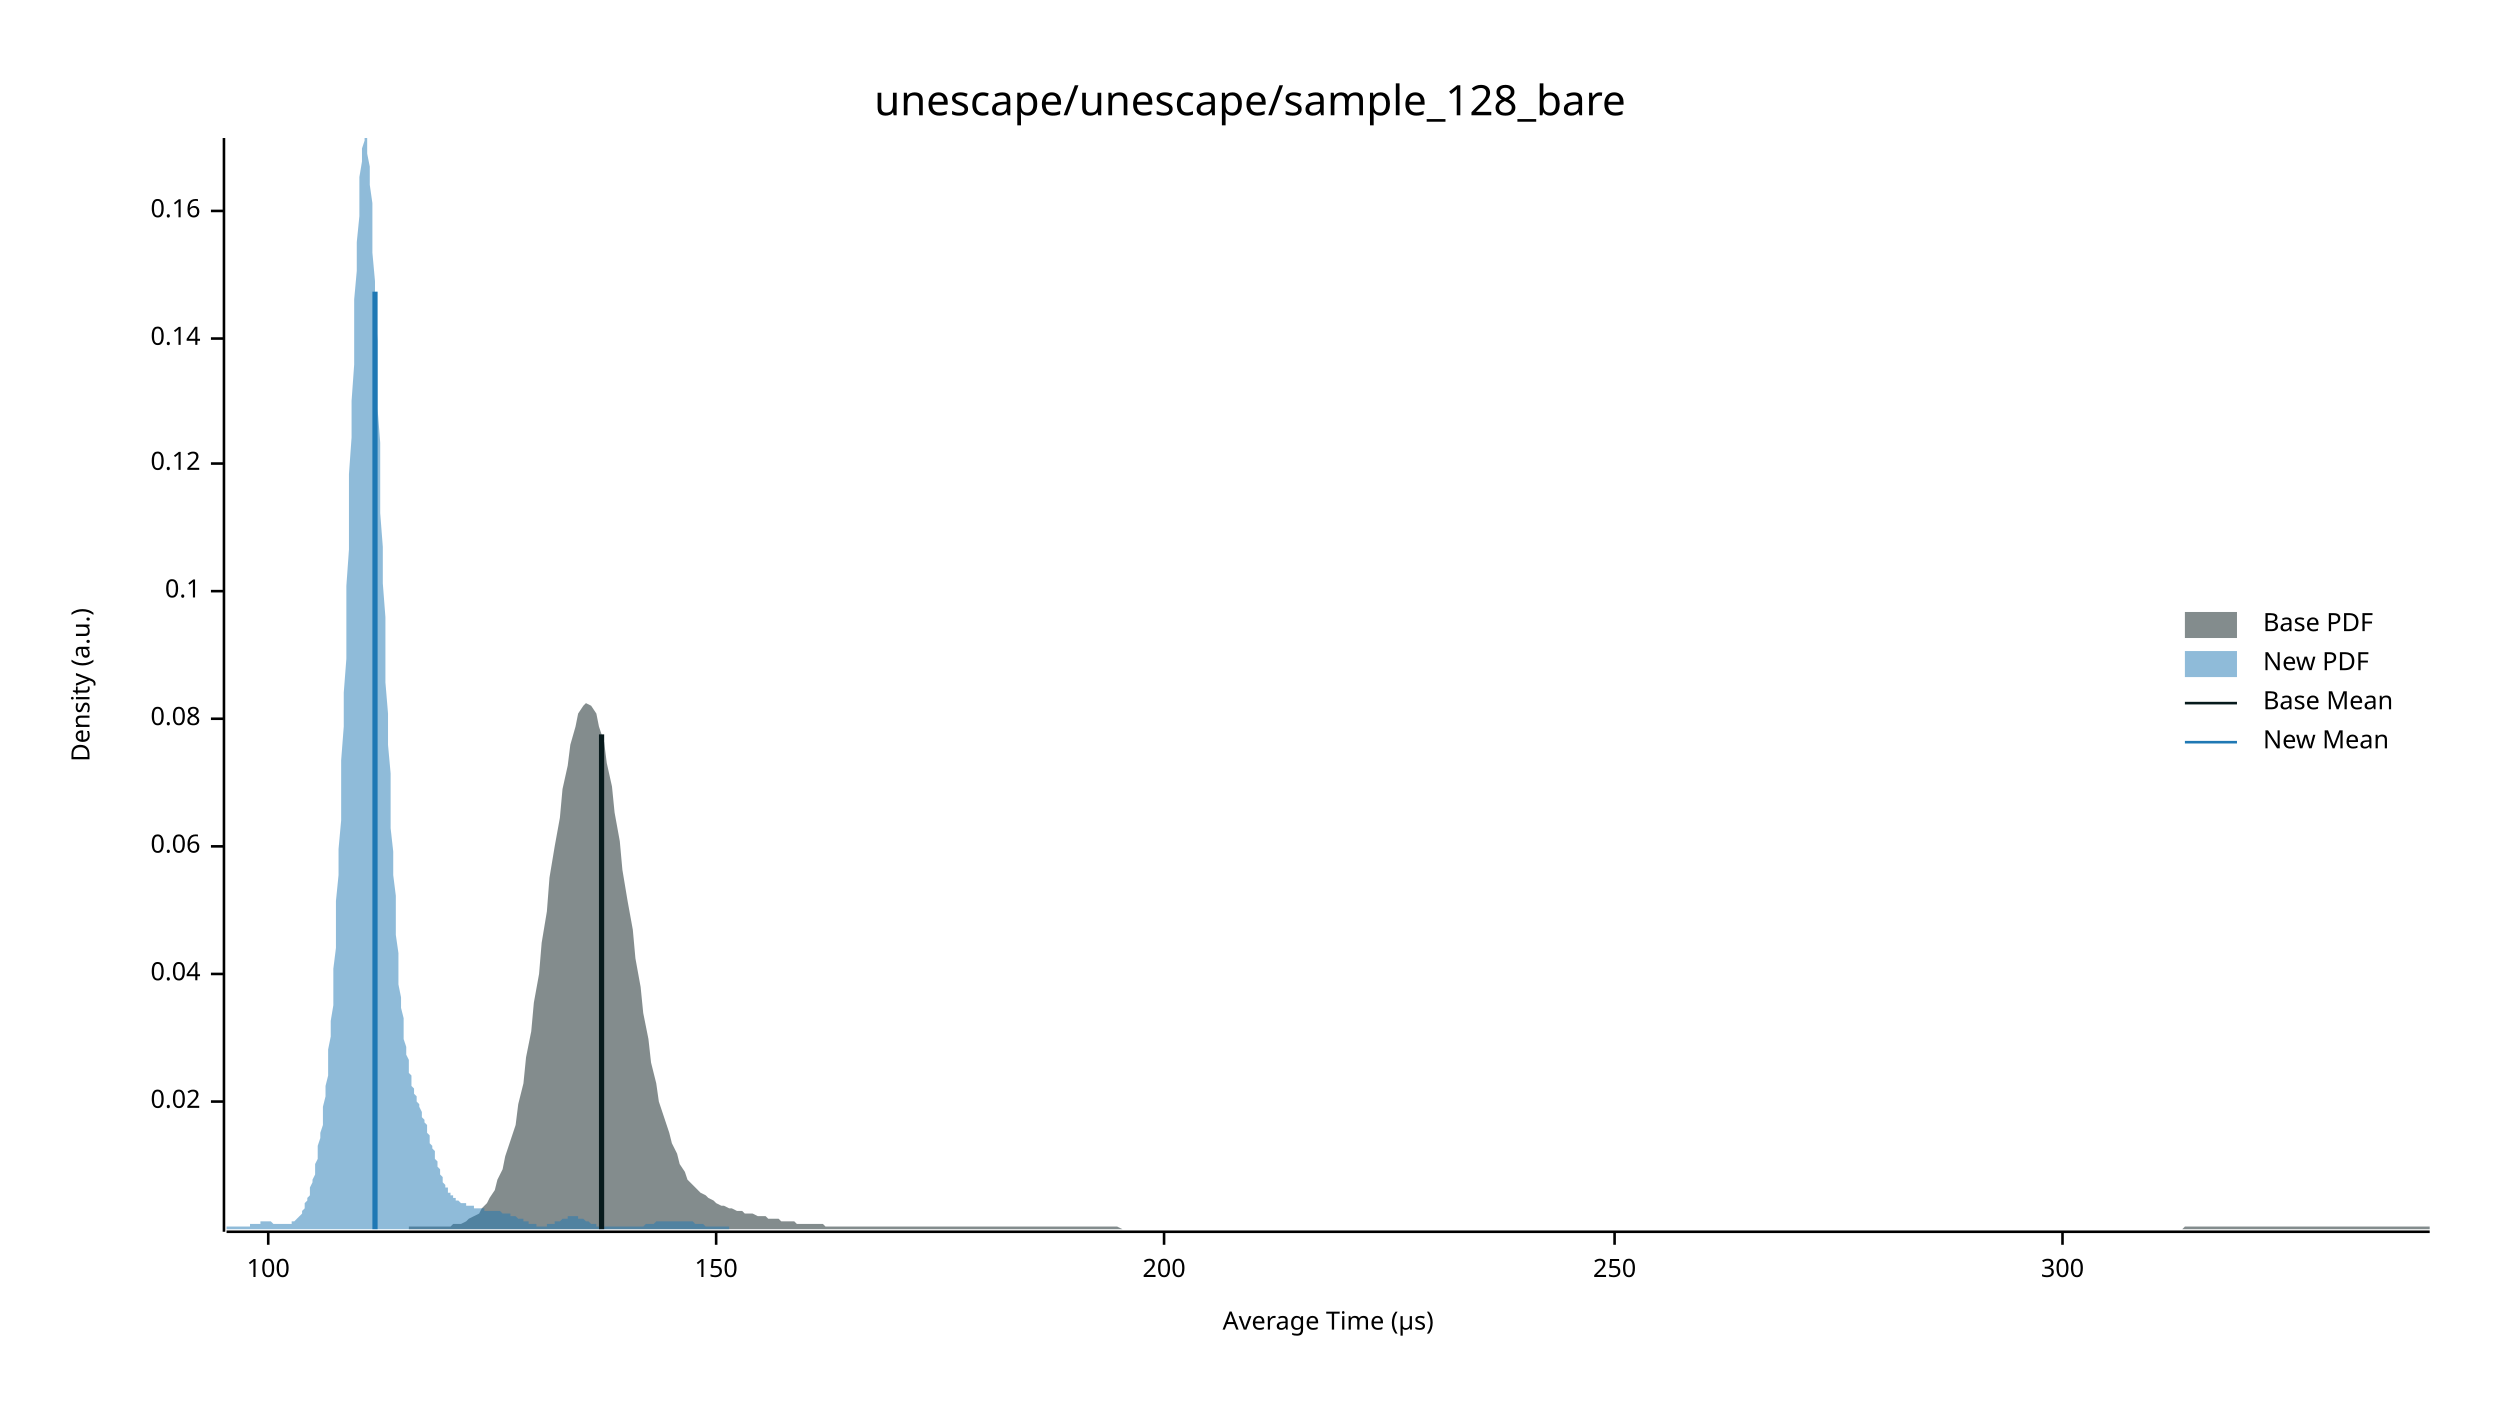
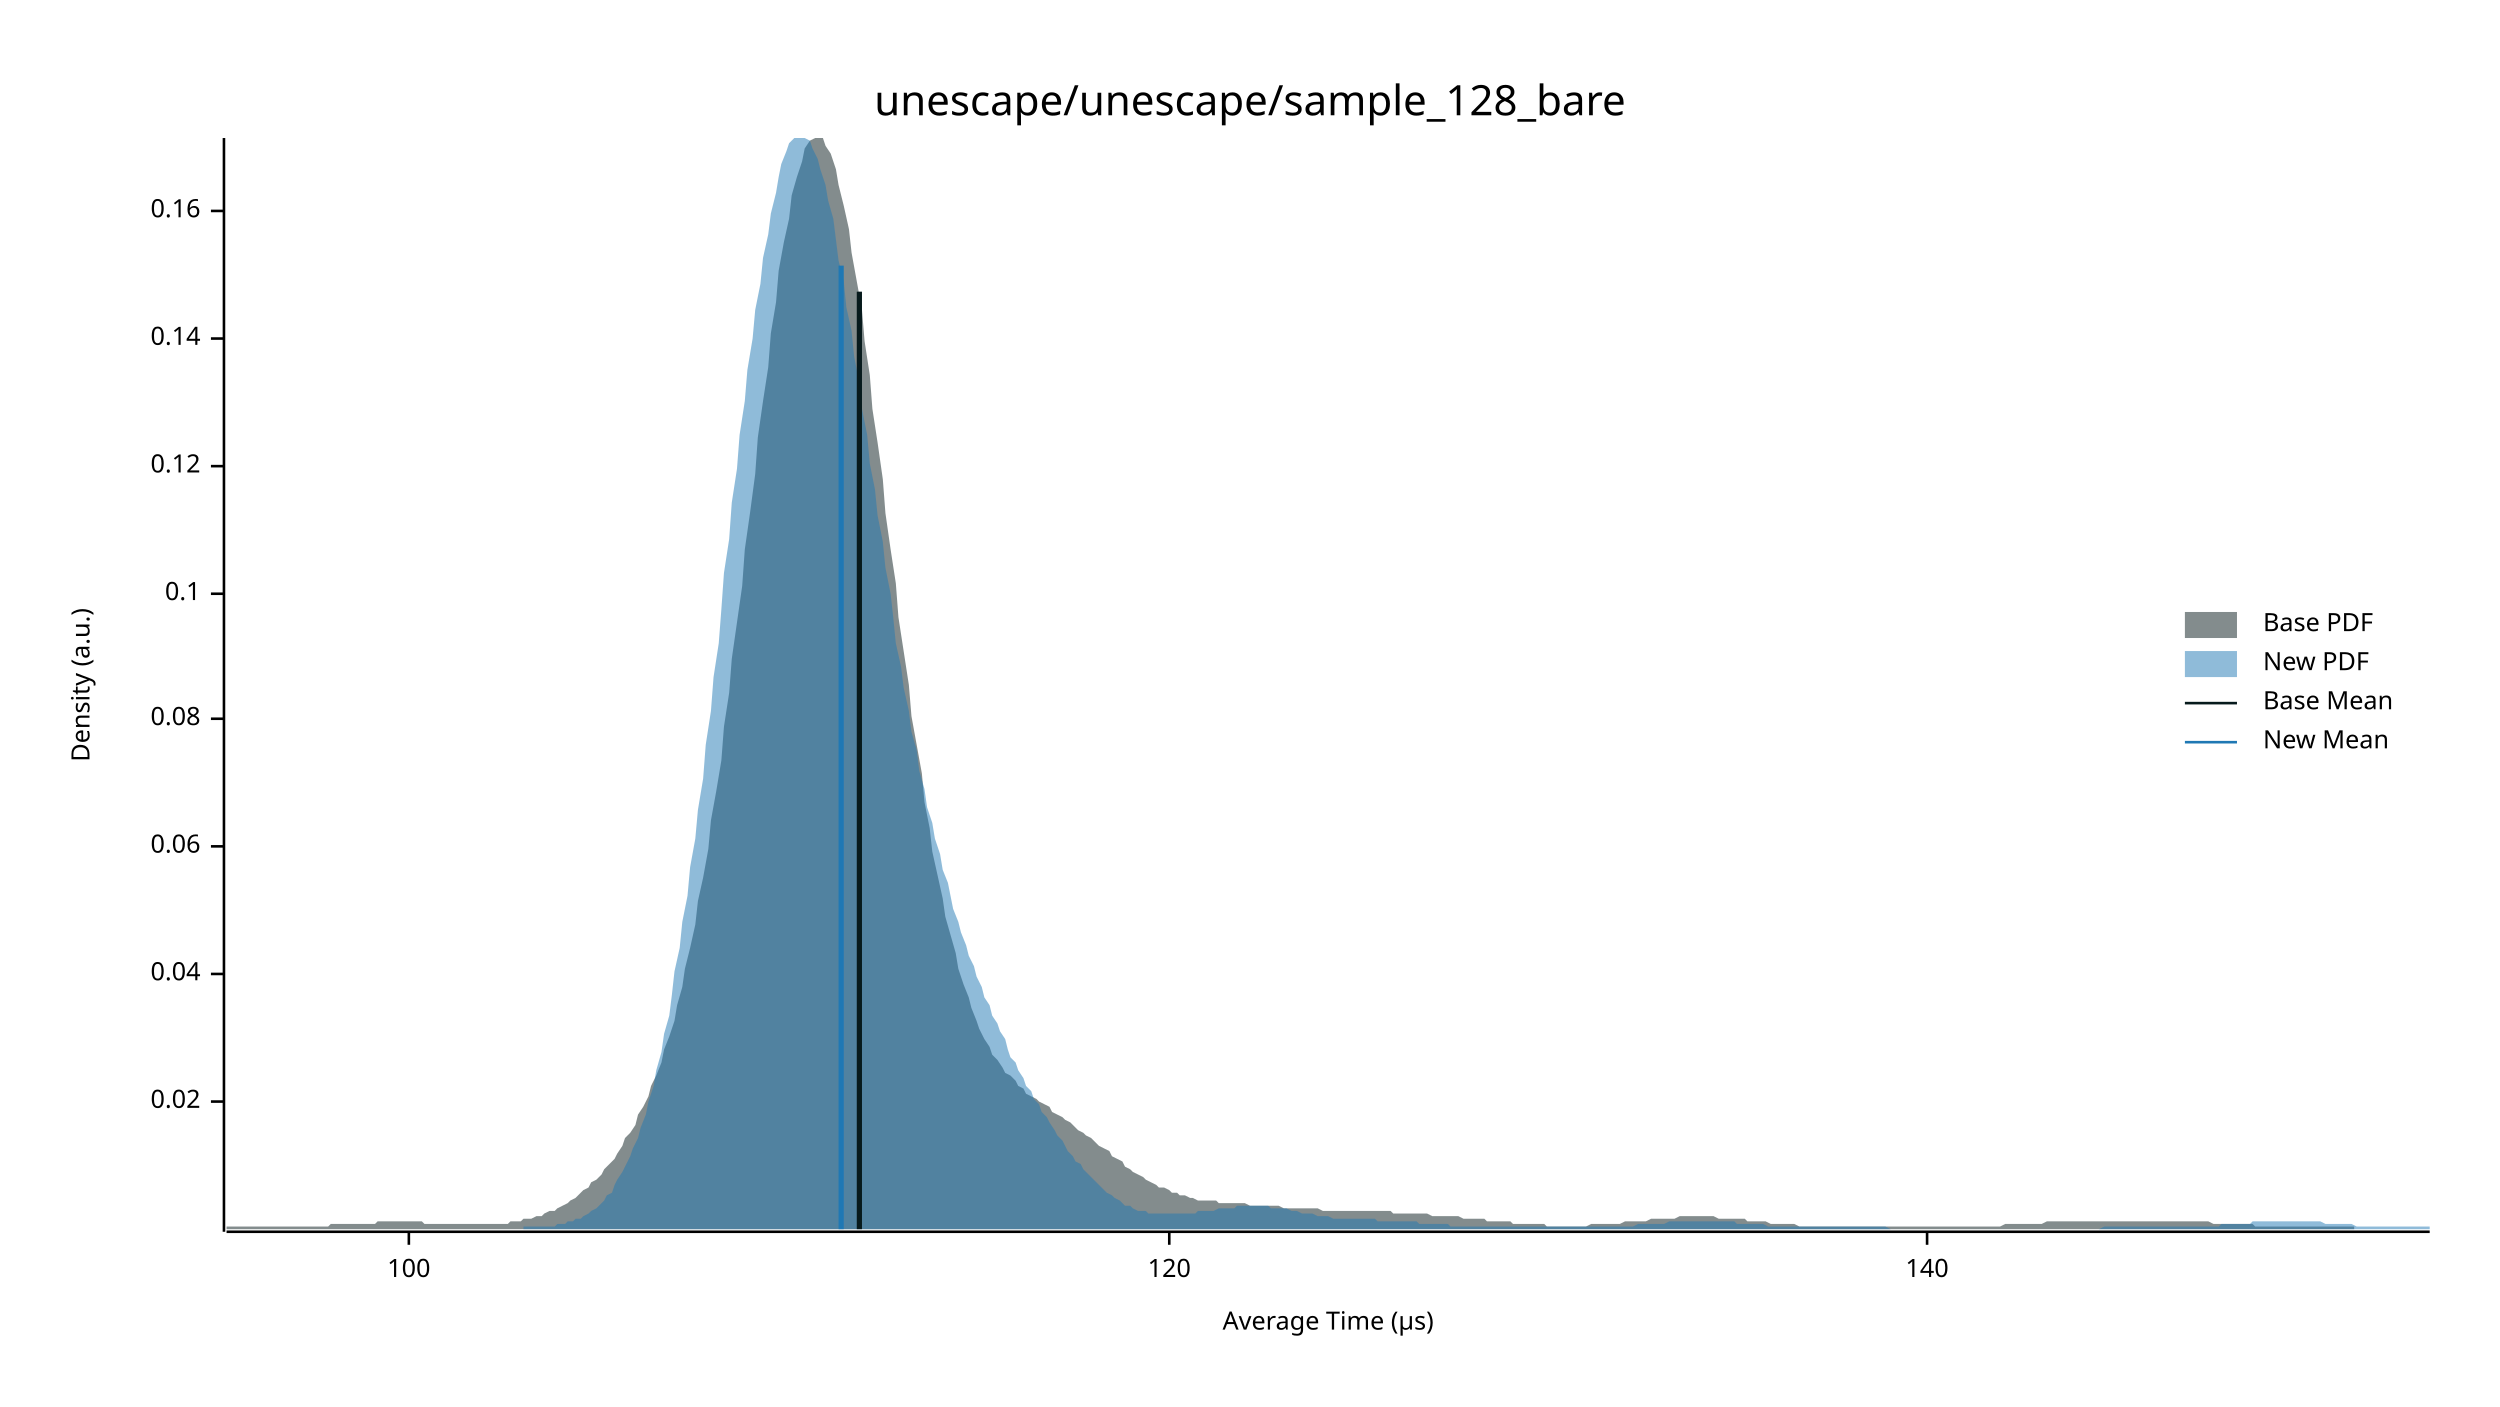
<svg xmlns="http://www.w3.org/2000/svg" width="960" height="540" viewBox="0 0 960 540">
  <text x="480" y="32" dy="0.76em" text-anchor="middle" font-family="sans-serif" font-size="16.129" opacity="1" fill="#000000">
unescape/unescape/sample_128_bare
</text>
  <text x="27" y="263" dy="0.76em" text-anchor="middle" font-family="sans-serif" font-size="9.677" opacity="1" fill="#000000" transform="rotate(270, 27, 263)">
Density (a.u.)
</text>
  <text x="510" y="513" dy="-0.5ex" text-anchor="middle" font-family="sans-serif" font-size="9.677" opacity="1" fill="#000000">
Average Time (µs)
</text>
  <polyline fill="none" opacity="1" stroke="#000000" stroke-width="1" points="86,53 86,473 " />
  <text x="77" y="423" dy="0.5ex" text-anchor="end" font-family="sans-serif" font-size="9.677" opacity="1" fill="#000000">
0.02
</text>
  <polyline fill="none" opacity="1" stroke="#000000" stroke-width="1" points="81,423 86,423 " />
  <text x="77" y="374" dy="0.5ex" text-anchor="end" font-family="sans-serif" font-size="9.677" opacity="1" fill="#000000">
0.04
</text>
  <polyline fill="none" opacity="1" stroke="#000000" stroke-width="1" points="81,374 86,374 " />
  <text x="77" y="325" dy="0.5ex" text-anchor="end" font-family="sans-serif" font-size="9.677" opacity="1" fill="#000000">
0.06
</text>
  <polyline fill="none" opacity="1" stroke="#000000" stroke-width="1" points="81,325 86,325 " />
  <text x="77" y="276" dy="0.5ex" text-anchor="end" font-family="sans-serif" font-size="9.677" opacity="1" fill="#000000">
0.08
</text>
  <polyline fill="none" opacity="1" stroke="#000000" stroke-width="1" points="81,276 86,276 " />
-   <text x="77" y="227" dy="0.5ex" text-anchor="end" font-family="sans-serif" font-size="9.677" opacity="1" fill="#000000">
+   <text x="77" y="228" dy="0.5ex" text-anchor="end" font-family="sans-serif" font-size="9.677" opacity="1" fill="#000000">
0.1
</text>
-   <polyline fill="none" opacity="1" stroke="#000000" stroke-width="1" points="81,227 86,227 " />
-   <text x="77" y="178" dy="0.5ex" text-anchor="end" font-family="sans-serif" font-size="9.677" opacity="1" fill="#000000">
+   <polyline fill="none" opacity="1" stroke="#000000" stroke-width="1" points="81,228 86,228 " />
+   <text x="77" y="179" dy="0.5ex" text-anchor="end" font-family="sans-serif" font-size="9.677" opacity="1" fill="#000000">
0.12
</text>
-   <polyline fill="none" opacity="1" stroke="#000000" stroke-width="1" points="81,178 86,178 " />
+   <polyline fill="none" opacity="1" stroke="#000000" stroke-width="1" points="81,179 86,179 " />
  <text x="77" y="130" dy="0.5ex" text-anchor="end" font-family="sans-serif" font-size="9.677" opacity="1" fill="#000000">
0.14
</text>
  <polyline fill="none" opacity="1" stroke="#000000" stroke-width="1" points="81,130 86,130 " />
  <text x="77" y="81" dy="0.5ex" text-anchor="end" font-family="sans-serif" font-size="9.677" opacity="1" fill="#000000">
0.16
</text>
  <polyline fill="none" opacity="1" stroke="#000000" stroke-width="1" points="81,81 86,81 " />
  <polyline fill="none" opacity="1" stroke="#000000" stroke-width="1" points="87,473 933,473 " />
-   <text x="103" y="483" dy="0.76em" text-anchor="middle" font-family="sans-serif" font-size="9.677" opacity="1" fill="#000000">
+   <text x="157" y="483" dy="0.76em" text-anchor="middle" font-family="sans-serif" font-size="9.677" opacity="1" fill="#000000">
100
</text>
-   <polyline fill="none" opacity="1" stroke="#000000" stroke-width="1" points="103,473 103,478 " />
-   <text x="275" y="483" dy="0.76em" text-anchor="middle" font-family="sans-serif" font-size="9.677" opacity="1" fill="#000000">
- 150
+   <polyline fill="none" opacity="1" stroke="#000000" stroke-width="1" points="157,473 157,478 " />
+   <text x="449" y="483" dy="0.76em" text-anchor="middle" font-family="sans-serif" font-size="9.677" opacity="1" fill="#000000">
+ 120
</text>
-   <polyline fill="none" opacity="1" stroke="#000000" stroke-width="1" points="275,473 275,478 " />
-   <text x="447" y="483" dy="0.76em" text-anchor="middle" font-family="sans-serif" font-size="9.677" opacity="1" fill="#000000">
- 200
+   <polyline fill="none" opacity="1" stroke="#000000" stroke-width="1" points="449,473 449,478 " />
+   <text x="740" y="483" dy="0.76em" text-anchor="middle" font-family="sans-serif" font-size="9.677" opacity="1" fill="#000000">
+ 140
</text>
-   <polyline fill="none" opacity="1" stroke="#000000" stroke-width="1" points="447,473 447,478 " />
-   <text x="620" y="483" dy="0.76em" text-anchor="middle" font-family="sans-serif" font-size="9.677" opacity="1" fill="#000000">
- 250
- </text>
-   <polyline fill="none" opacity="1" stroke="#000000" stroke-width="1" points="620,473 620,478 " />
-   <text x="792" y="483" dy="0.76em" text-anchor="middle" font-family="sans-serif" font-size="9.677" opacity="1" fill="#000000">
- 300
- </text>
-   <polyline fill="none" opacity="1" stroke="#000000" stroke-width="1" points="792,473 792,478 " />
-   <polygon opacity="0.5" fill="#071A1C" points="157,471 159,471 160,471 162,471 163,471 165,471 166,471 168,471 170,471 171,471 173,471 174,470 176,470 177,470 179,469 180,468 182,467 184,466 185,464 187,462 188,460 190,457 191,453 193,449 194,444 196,438 198,432 199,424 201,416 202,406 204,396 205,385 207,374 208,362 210,350 211,337 213,325 215,314 216,303 218,294 219,286 221,279 222,274 224,271 225,270 227,271 229,274 230,279 232,285 233,293 235,302 236,312 238,323 239,334 241,346 243,357 244,368 246,379 247,389 249,399 250,408 252,416 253,423 255,429 257,435 258,439 260,443 261,447 263,450 264,453 266,455 267,456 269,458 271,459 272,460 274,461 275,462 277,463 278,463 280,464 281,464 283,465 285,465 286,466 288,466 289,466 291,467 292,467 294,467 295,468 297,468 299,468 300,469 302,469 303,469 305,469 306,470 308,470 309,470 311,470 312,470 314,470 316,470 317,471 319,471 320,471 322,471 323,471 325,471 326,471 328,471 330,471 331,471 333,471 334,471 336,471 337,471 339,471 340,471 342,471 344,471 345,471 347,471 348,471 350,471 351,471 353,471 354,471 356,471 358,471 359,471 361,471 362,471 364,471 365,471 367,471 368,471 370,471 372,471 373,471 375,471 376,471 378,471 379,471 381,471 382,471 384,471 386,471 387,471 389,471 390,471 392,471 393,471 395,471 396,471 398,471 400,471 401,471 403,471 404,471 406,471 407,471 409,471 410,471 412,471 413,471 415,471 417,471 418,471 420,471 421,471 423,471 424,471 426,471 427,471 429,471 431,472 432,472 434,472 435,472 437,472 438,472 440,472 441,472 443,472 445,472 446,472 448,472 449,472 451,472 452,472 454,472 455,472 457,472 459,472 460,472 462,472 463,472 465,472 466,472 468,472 469,472 471,472 473,472 474,472 476,472 477,472 479,472 480,472 482,472 483,472 485,472 487,472 488,472 490,472 491,472 493,472 494,472 496,472 497,472 499,472 501,472 502,472 504,472 505,472 507,472 508,472 510,472 511,472 513,472 514,472 516,472 518,472 519,472 521,472 522,472 524,472 525,472 527,472 528,472 530,472 532,472 533,472 535,472 536,472 538,472 539,472 541,472 542,472 544,472 546,472 547,472 549,472 550,472 552,472 553,472 555,472 556,472 558,472 560,472 561,472 563,472 564,472 566,472 567,472 569,472 570,472 572,472 574,472 575,472 577,472 578,472 580,472 581,472 583,472 584,472 586,472 588,472 589,472 591,472 592,472 594,472 595,472 597,472 598,472 600,472 602,472 603,472 605,472 606,472 608,472 609,472 611,472 612,472 614,472 616,472 617,472 619,472 620,472 622,472 623,472 625,472 626,472 628,472 629,472 631,472 633,472 634,472 636,472 637,472 639,472 640,472 642,472 643,472 645,472 647,472 648,472 650,472 651,472 653,472 654,472 656,472 657,472 659,472 661,472 662,472 664,472 665,472 667,472 668,472 670,472 671,472 673,472 675,472 676,472 678,472 679,472 681,472 682,472 684,472 685,472 687,472 689,472 690,472 692,472 693,472 695,472 696,472 698,472 699,472 701,472 703,472 704,472 706,472 707,472 709,472 710,472 712,472 713,472 715,472 717,472 718,472 720,472 721,472 723,472 724,472 726,472 727,472 729,472 730,472 732,472 734,472 735,472 737,472 738,472 740,472 741,472 743,472 744,472 746,472 748,472 749,472 751,472 752,472 754,472 755,472 757,472 758,472 760,472 762,472 763,472 765,472 766,472 768,472 769,472 771,472 772,472 774,472 776,472 777,472 779,472 780,472 782,472 783,472 785,472 786,472 788,472 790,472 791,472 793,472 794,472 796,472 797,472 799,472 800,472 802,472 804,472 805,472 807,472 808,472 810,472 811,472 813,472 814,472 816,472 818,472 819,472 821,472 822,472 824,472 825,472 827,472 828,472 830,472 831,472 833,472 835,472 836,472 838,472 839,471 841,471 842,471 844,471 845,471 847,471 849,471 850,471 852,471 853,471 855,471 856,471 858,471 859,471 861,471 863,471 864,471 866,471 867,471 869,471 870,471 872,471 873,471 875,471 877,471 878,471 880,471 881,471 883,471 884,471 886,471 887,471 889,471 891,471 892,471 894,471 895,471 897,471 898,471 900,471 901,471 903,471 905,471 906,471 908,471 909,471 911,471 912,471 914,471 915,471 917,471 919,471 920,471 922,471 923,471 925,471 926,471 928,471 929,471 931,471 933,471 933,472 157,472 " />
-   <polygon opacity="0.5" fill="#1F78B4" points="87,471 87,471 87,471 88,471 88,471 88,471 89,471 89,471 90,471 90,471 90,471 91,471 91,471 92,471 92,471 92,471 93,471 93,471 93,471 94,471 94,471 95,471 95,471 95,471 96,471 96,470 97,470 97,470 97,470 98,470 98,470 98,470 99,470 99,470 100,470 100,470 100,469 101,469 101,469 102,469 102,469 102,469 103,469 103,469 104,469 104,469 104,469 105,470 105,470 105,470 106,470 106,470 107,470 107,470 107,470 108,470 108,470 109,470 109,470 109,470 110,470 110,470 110,470 111,470 111,470 112,470 112,470 112,469 113,469 113,469 114,468 114,468 114,468 115,467 115,467 116,466 116,465 116,465 117,464 117,463 117,462 118,461 118,460 119,459 119,457 119,456 120,454 120,453 121,451 121,449 121,447 122,445 122,443 122,440 123,437 123,435 124,432 124,428 124,425 125,421 125,417 126,413 126,408 126,403 127,398 127,392 128,386 128,379 128,372 129,364 129,355 129,346 130,336 130,326 131,315 131,304 131,292 132,279 132,266 133,253 133,239 133,225 134,211 134,196 134,182 135,168 135,154 136,140 136,127 136,115 137,104 137,93 138,83 138,75 138,68 139,62 139,57 140,54 140,53 140,53 141,53 141,55 141,59 142,64 142,71 143,78 143,87 143,97 144,108 144,119 145,131 145,144 145,157 146,170 146,183 146,197 147,210 147,224 148,237 148,250 148,262 149,274 149,286 150,297 150,308 150,318 151,327 151,336 152,344 152,352 152,359 153,366 153,372 153,378 154,383 154,387 155,391 155,395 155,399 156,402 156,405 157,407 157,409 157,412 158,413 158,415 158,417 159,418 159,420 160,421 160,422 160,423 161,424 161,425 162,427 162,428 162,429 163,430 163,431 164,432 164,434 164,435 165,436 165,437 165,439 166,440 166,441 167,442 167,444 167,445 168,446 168,448 169,449 169,450 169,451 170,452 170,453 170,454 171,455 171,456 172,456 172,457 172,458 173,458 173,459 174,459 174,460 174,460 175,460 175,461 176,461 176,461 176,461 177,462 177,462 177,462 178,462 178,462 179,462 179,462 179,463 180,463 180,463 181,463 181,463 181,463 182,463 182,463 182,464 183,464 183,464 184,464 184,464 184,464 185,464 185,464 186,464 186,464 186,465 187,465 187,465 187,465 188,465 188,465 189,465 189,465 189,465 190,465 190,465 191,465 191,465 191,465 192,465 192,465 193,466 193,466 193,466 194,466 194,466 194,466 195,466 195,466 196,466 196,467 196,467 197,467 197,467 198,467 198,467 198,467 199,468 199,468 199,468 200,468 200,468 201,468 201,469 201,469 202,469 202,469 203,469 203,469 203,470 204,470 204,470 205,470 205,470 205,470 206,470 206,470 206,471 207,471 207,471 208,471 208,471 208,471 209,471 209,471 210,471 210,471 210,470 211,470 211,470 211,470 212,470 212,470 213,470 213,470 213,469 214,469 214,469 215,469 215,469 215,469 216,468 216,468 217,468 217,468 217,468 218,468 218,468 218,467 219,467 219,467 220,467 220,467 220,467 221,467 221,467 222,467 222,468 222,468 223,468 223,468 223,468 224,468 224,468 225,469 225,469 225,469 226,469 226,469 227,470 227,470 227,470 228,470 228,470 229,470 229,470 229,471 230,471 230,471 230,471 231,471 231,471 232,471 232,471 232,471 233,471 233,471 234,471 234,471 234,471 235,471 235,471 235,471 236,471 236,471 237,471 237,471 237,471 238,471 238,471 239,471 239,471 239,471 240,471 240,471 241,471 241,471 241,471 242,471 242,471 242,471 243,471 243,471 244,471 244,471 244,471 245,471 245,471 246,471 246,471 246,471 247,471 247,471 247,471 248,470 248,470 249,470 249,470 249,470 250,470 250,470 251,470 251,470 251,470 252,469 252,469 253,469 253,469 253,469 254,469 254,469 254,469 255,469 255,469 256,469 256,469 256,469 257,469 257,469 258,469 258,469 258,469 259,469 259,469 259,469 260,469 260,469 261,469 261,469 261,469 262,469 262,469 263,469 263,469 263,469 264,469 264,469 265,469 265,469 265,469 266,469 266,469 266,469 267,470 267,470 268,470 268,470 268,470 269,470 269,470 270,470 270,470 270,470 271,471 271,471 271,471 272,471 272,471 273,471 273,471 273,471 274,471 274,471 275,471 275,471 275,471 276,471 276,471 277,471 277,471 277,471 278,471 278,471 278,471 279,471 279,471 280,471 280,472 87,472 " />
-   <polyline fill="none" opacity="1" stroke="#071A1C" stroke-width="2" points="231,472 231,282 " />
-   <polyline fill="none" opacity="1" stroke="#1F78B4" stroke-width="2" points="144,472 144,112 " />
+   <polyline fill="none" opacity="1" stroke="#000000" stroke-width="1" points="740,473 740,478 " />
+   <polygon opacity="0.5" fill="#071A1C" points="87,471 88,471 90,471 91,471 93,471 95,471 96,471 98,471 100,471 101,471 103,471 105,471 106,471 108,471 109,471 111,471 113,471 114,471 116,471 118,471 119,471 121,471 123,471 124,471 126,471 127,470 129,470 131,470 132,470 134,470 136,470 137,470 139,470 141,470 142,470 144,470 145,469 147,469 149,469 150,469 152,469 154,469 155,469 157,469 159,469 160,469 162,469 163,470 165,470 167,470 168,470 170,470 172,470 173,470 175,470 177,470 178,470 180,470 182,470 183,470 185,470 186,470 188,470 190,470 191,470 193,470 195,470 196,469 198,469 200,469 201,468 203,468 204,468 206,467 208,467 209,466 211,465 213,465 214,464 216,463 218,462 219,461 221,460 222,459 224,457 226,456 227,454 229,453 231,451 232,449 234,447 236,445 237,443 239,440 240,437 242,435 244,432 245,428 247,425 249,421 250,417 252,413 254,408 255,403 257,398 259,392 260,386 262,379 263,372 265,364 267,355 268,346 270,337 272,326 273,315 275,304 277,292 278,279 280,266 281,253 283,239 285,225 286,211 288,197 290,182 291,168 293,154 295,141 296,128 298,116 299,104 301,93 303,84 304,75 306,68 308,62 309,57 311,54 313,53 314,53 316,53 317,56 319,59 321,65 322,71 324,79 326,88 327,97 329,108 331,119 332,131 334,144 335,157 337,170 339,184 340,197 342,211 344,224 345,237 347,250 349,263 350,275 352,286 354,297 355,308 357,318 358,327 360,336 362,345 363,352 365,359 367,366 368,372 370,378 372,383 373,387 375,392 376,395 378,399 380,402 381,405 383,407 385,410 386,412 388,413 390,415 391,417 393,418 394,420 396,421 398,422 399,423 401,424 403,425 404,427 406,428 408,429 409,430 411,431 412,432 414,434 416,435 417,436 419,437 421,439 422,440 424,441 426,442 427,444 429,445 431,446 432,448 434,449 435,450 437,451 439,452 440,453 442,454 444,455 445,456 447,456 449,457 450,458 452,458 453,459 455,459 457,460 458,460 460,461 462,461 463,461 465,461 467,461 468,462 470,462 471,462 473,462 475,462 476,462 478,462 480,463 481,463 483,463 485,463 486,463 488,463 489,463 491,463 493,464 494,464 496,464 498,464 499,464 501,464 503,464 504,464 506,464 508,465 509,465 511,465 512,465 514,465 516,465 517,465 519,465 521,465 522,465 524,465 526,465 527,465 529,465 530,465 532,465 534,465 535,466 537,466 539,466 540,466 542,466 544,466 545,466 547,466 548,466 550,467 552,467 553,467 555,467 557,467 558,467 560,467 562,468 563,468 565,468 566,468 568,468 570,468 571,469 573,469 575,469 576,469 578,469 580,469 581,470 583,470 584,470 586,470 588,470 589,470 591,470 593,470 594,471 596,471 598,471 599,471 601,471 603,471 604,471 606,471 607,471 609,471 611,470 612,470 614,470 616,470 617,470 619,470 621,470 622,470 624,469 625,469 627,469 629,469 630,469 632,469 634,468 635,468 637,468 639,468 640,468 642,468 643,468 645,467 647,467 648,467 650,467 652,467 653,467 655,467 657,467 658,467 660,468 661,468 663,468 665,468 666,468 668,468 670,468 671,469 673,469 675,469 676,469 678,469 680,470 681,470 683,470 684,470 686,470 688,470 689,470 691,471 693,471 694,471 696,471 698,471 699,471 701,471 702,471 704,471 706,471 707,471 709,471 711,471 712,471 714,471 716,471 717,471 719,471 720,471 722,471 724,471 725,471 727,471 729,471 730,471 732,471 734,471 735,471 737,471 738,471 740,471 742,471 743,471 745,471 747,471 748,471 750,471 752,471 753,471 755,471 756,471 758,471 760,471 761,471 763,471 765,471 766,471 768,471 770,470 771,470 773,470 775,470 776,470 778,470 779,470 781,470 783,470 784,470 786,469 788,469 789,469 791,469 793,469 794,469 796,469 797,469 799,469 801,469 802,469 804,469 806,469 807,469 809,469 811,469 812,469 814,469 815,469 817,469 819,469 820,469 822,469 824,469 825,469 827,469 829,469 830,469 832,469 833,469 835,469 837,469 838,469 840,469 842,469 843,469 845,469 847,469 848,469 850,470 852,470 853,470 855,470 856,470 858,470 860,470 861,470 863,470 865,470 866,471 868,471 870,471 871,471 873,471 874,471 876,471 878,471 879,471 881,471 883,471 884,471 886,471 888,471 889,471 891,471 892,471 894,471 896,471 897,471 899,471 901,471 902,471 904,471 904,472 87,472 " />
+   <polygon opacity="0.5" fill="#1F78B4" points="201,471 202,471 204,471 205,471 207,471 208,471 210,471 211,471 213,471 214,470 215,470 217,470 218,469 220,469 221,468 223,468 224,467 226,466 227,465 229,464 230,463 232,461 233,459 235,458 236,455 237,453 239,450 240,448 242,444 243,441 245,437 246,433 248,428 249,423 251,417 252,411 254,404 255,397 257,390 258,382 259,373 261,364 262,354 264,344 265,333 267,322 268,311 270,299 271,286 273,273 274,260 276,247 277,234 278,220 280,207 281,193 283,180 284,167 286,154 287,142 289,130 290,119 292,109 293,99 295,90 296,82 298,74 299,68 300,63 302,58 303,55 305,53 306,53 308,53 309,53 311,54 312,57 314,61 315,65 317,71 318,77 320,84 321,92 322,100 324,108 325,118 327,127 328,137 330,147 331,157 333,167 334,178 336,188 337,198 339,208 340,218 342,228 343,237 344,247 346,256 347,264 349,273 350,281 352,288 353,296 355,303 356,310 358,316 359,322 361,328 362,334 364,339 365,344 366,349 368,354 369,358 371,363 372,367 374,371 375,375 377,379 378,383 380,386 381,390 383,393 384,396 386,399 387,403 388,406 390,408 391,411 393,414 394,417 396,419 397,422 399,424 400,427 402,429 403,431 405,434 406,436 408,438 409,440 410,442 412,444 413,446 415,447 416,449 418,451 419,452 421,454 422,455 424,457 425,458 427,459 428,460 430,461 431,462 432,463 434,463 435,464 437,465 438,465 440,465 441,466 443,466 444,466 446,466 447,466 449,466 450,466 452,466 453,466 454,466 456,466 457,466 459,466 460,465 462,465 463,465 465,465 466,465 468,464 469,464 471,464 472,464 474,464 475,463 476,463 478,463 479,463 481,463 482,463 484,463 485,463 487,463 488,464 490,464 491,464 493,464 494,464 496,465 497,465 498,465 500,466 501,466 503,466 504,466 506,467 507,467 509,467 510,467 512,468 513,468 515,468 516,468 518,468 519,468 520,468 522,468 523,468 525,468 526,468 528,468 529,469 531,469 532,469 534,469 535,469 537,469 538,469 540,469 541,469 542,469 544,469 545,470 547,470 548,470 550,470 551,470 553,470 554,470 556,470 557,471 559,471 560,471 562,471 563,471 564,471 566,471 567,471 569,471 570,471 572,471 573,471 575,471 576,471 578,471 579,471 581,471 582,471 584,471 585,471 586,471 588,471 589,471 591,471 592,471 594,471 595,471 597,471 598,471 600,471 601,471 603,471 604,471 605,471 607,471 608,471 610,471 611,471 613,471 614,471 616,471 617,471 619,471 620,471 622,471 623,471 625,471 626,471 627,471 629,470 630,470 632,470 633,470 635,470 636,470 638,470 639,470 641,469 642,469 644,469 645,469 647,469 648,469 649,469 651,469 652,469 654,469 655,469 657,469 658,469 660,469 661,469 663,469 664,469 666,469 667,470 669,470 670,470 671,470 673,470 674,470 676,470 677,470 679,471 680,471 682,471 683,471 685,471 686,471 688,471 689,471 691,471 692,471 693,471 695,471 696,471 698,471 699,471 701,471 702,471 704,471 705,471 707,471 708,471 710,471 711,471 713,471 714,471 715,471 717,471 718,471 720,471 721,471 723,471 724,471 726,472 727,472 729,472 730,472 732,472 733,472 735,472 736,472 737,472 739,472 740,472 742,472 743,472 745,472 746,472 748,472 749,472 751,472 752,472 754,472 755,472 757,472 758,472 759,472 761,472 762,472 764,472 765,472 767,472 768,472 770,472 771,472 773,472 774,472 776,472 777,472 779,472 780,472 781,472 783,472 784,472 786,472 787,472 789,472 790,472 792,472 793,472 795,472 796,472 798,472 799,472 801,472 802,472 803,472 805,472 806,472 808,471 809,471 811,471 812,471 814,471 815,471 817,471 818,471 820,471 821,471 823,471 824,471 825,471 827,471 828,471 830,471 831,471 833,471 834,471 836,471 837,471 839,471 840,471 842,471 843,471 845,471 846,471 847,471 849,471 850,471 852,471 853,470 855,470 856,470 858,470 859,470 861,470 862,470 864,470 865,469 867,469 868,469 869,469 871,469 872,469 874,469 875,469 877,469 878,469 880,469 881,469 883,469 884,469 886,469 887,469 889,469 890,469 891,469 893,470 894,470 896,470 897,470 899,470 900,470 902,470 903,470 905,471 906,471 908,471 909,471 911,471 912,471 913,471 915,471 916,471 918,471 919,471 921,471 922,471 924,471 925,471 927,471 928,471 930,471 931,471 933,471 933,472 201,472 " />
+   <polyline fill="none" opacity="1" stroke="#071A1C" stroke-width="2" points="330,472 330,112 " />
+   <polyline fill="none" opacity="1" stroke="#1F78B4" stroke-width="2" points="323,472 323,102 " />
  <text x="869" y="235" dy="0.76em" text-anchor="start" font-family="sans-serif" font-size="9.677" opacity="1" fill="#000000">
Base PDF
</text>
  <text x="869" y="250" dy="0.76em" text-anchor="start" font-family="sans-serif" font-size="9.677" opacity="1" fill="#000000">
New PDF
</text>
  <text x="869" y="265" dy="0.76em" text-anchor="start" font-family="sans-serif" font-size="9.677" opacity="1" fill="#000000">
Base Mean
</text>
  <text x="869" y="280" dy="0.76em" text-anchor="start" font-family="sans-serif" font-size="9.677" opacity="1" fill="#000000">
New Mean
</text>
  <rect x="839" y="235" width="20" height="10" opacity="0.5" fill="#071A1C" stroke="none" />
  <rect x="839" y="250" width="20" height="10" opacity="0.5" fill="#1F78B4" stroke="none" />
  <polyline fill="none" opacity="1" stroke="#071A1C" stroke-width="1" points="839,270 859,270 " />
  <polyline fill="none" opacity="1" stroke="#1F78B4" stroke-width="1" points="839,285 859,285 " />
</svg>
